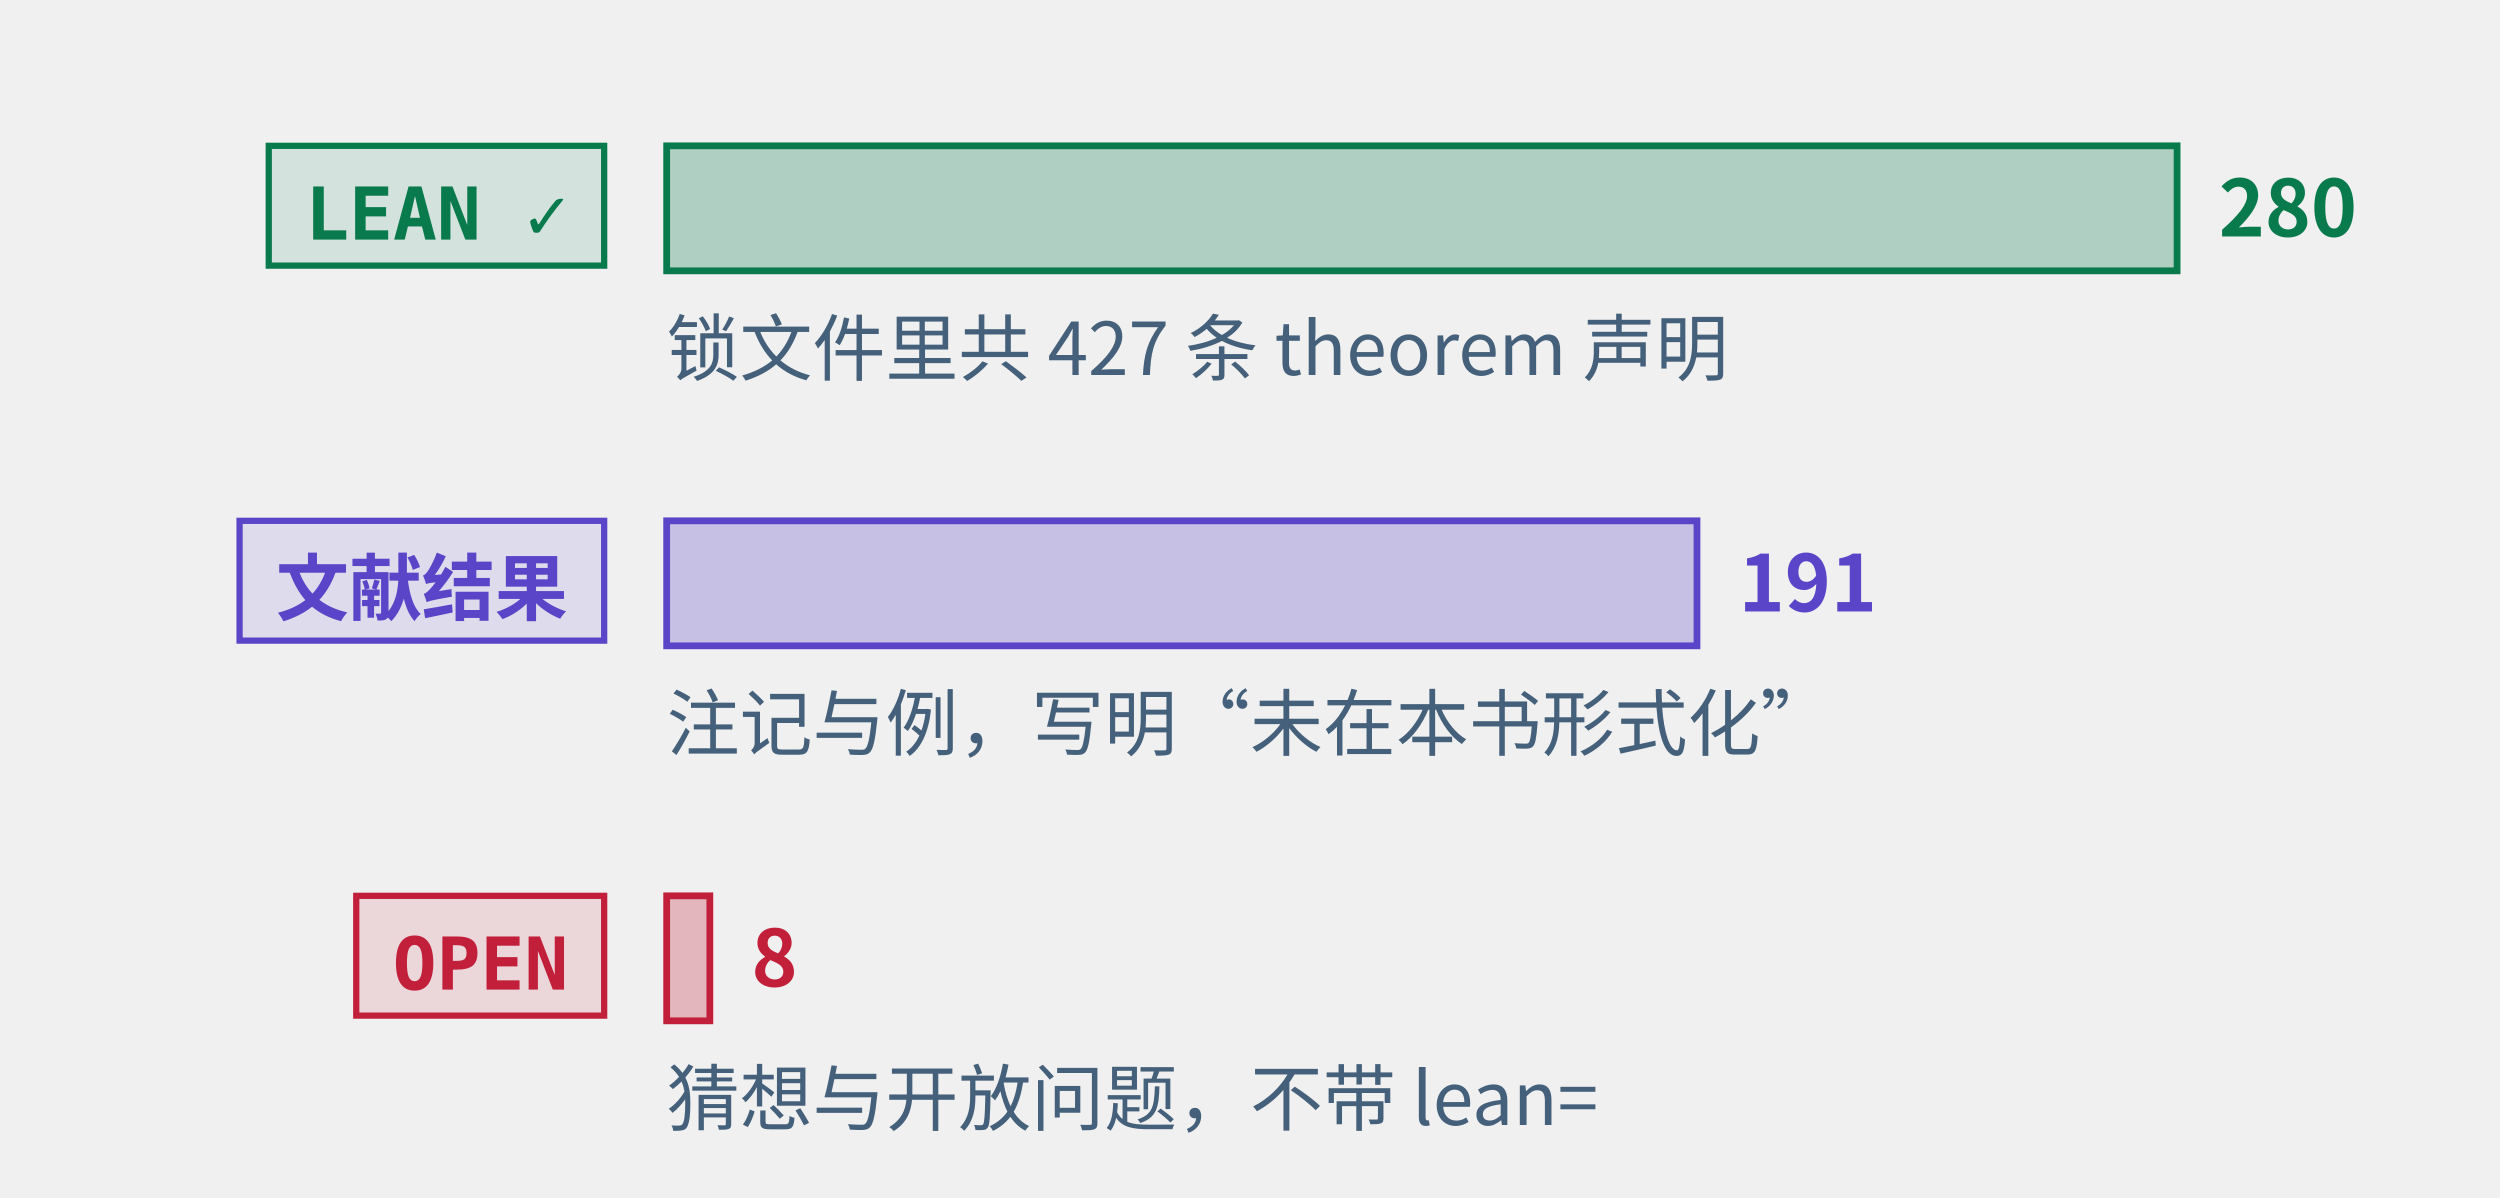
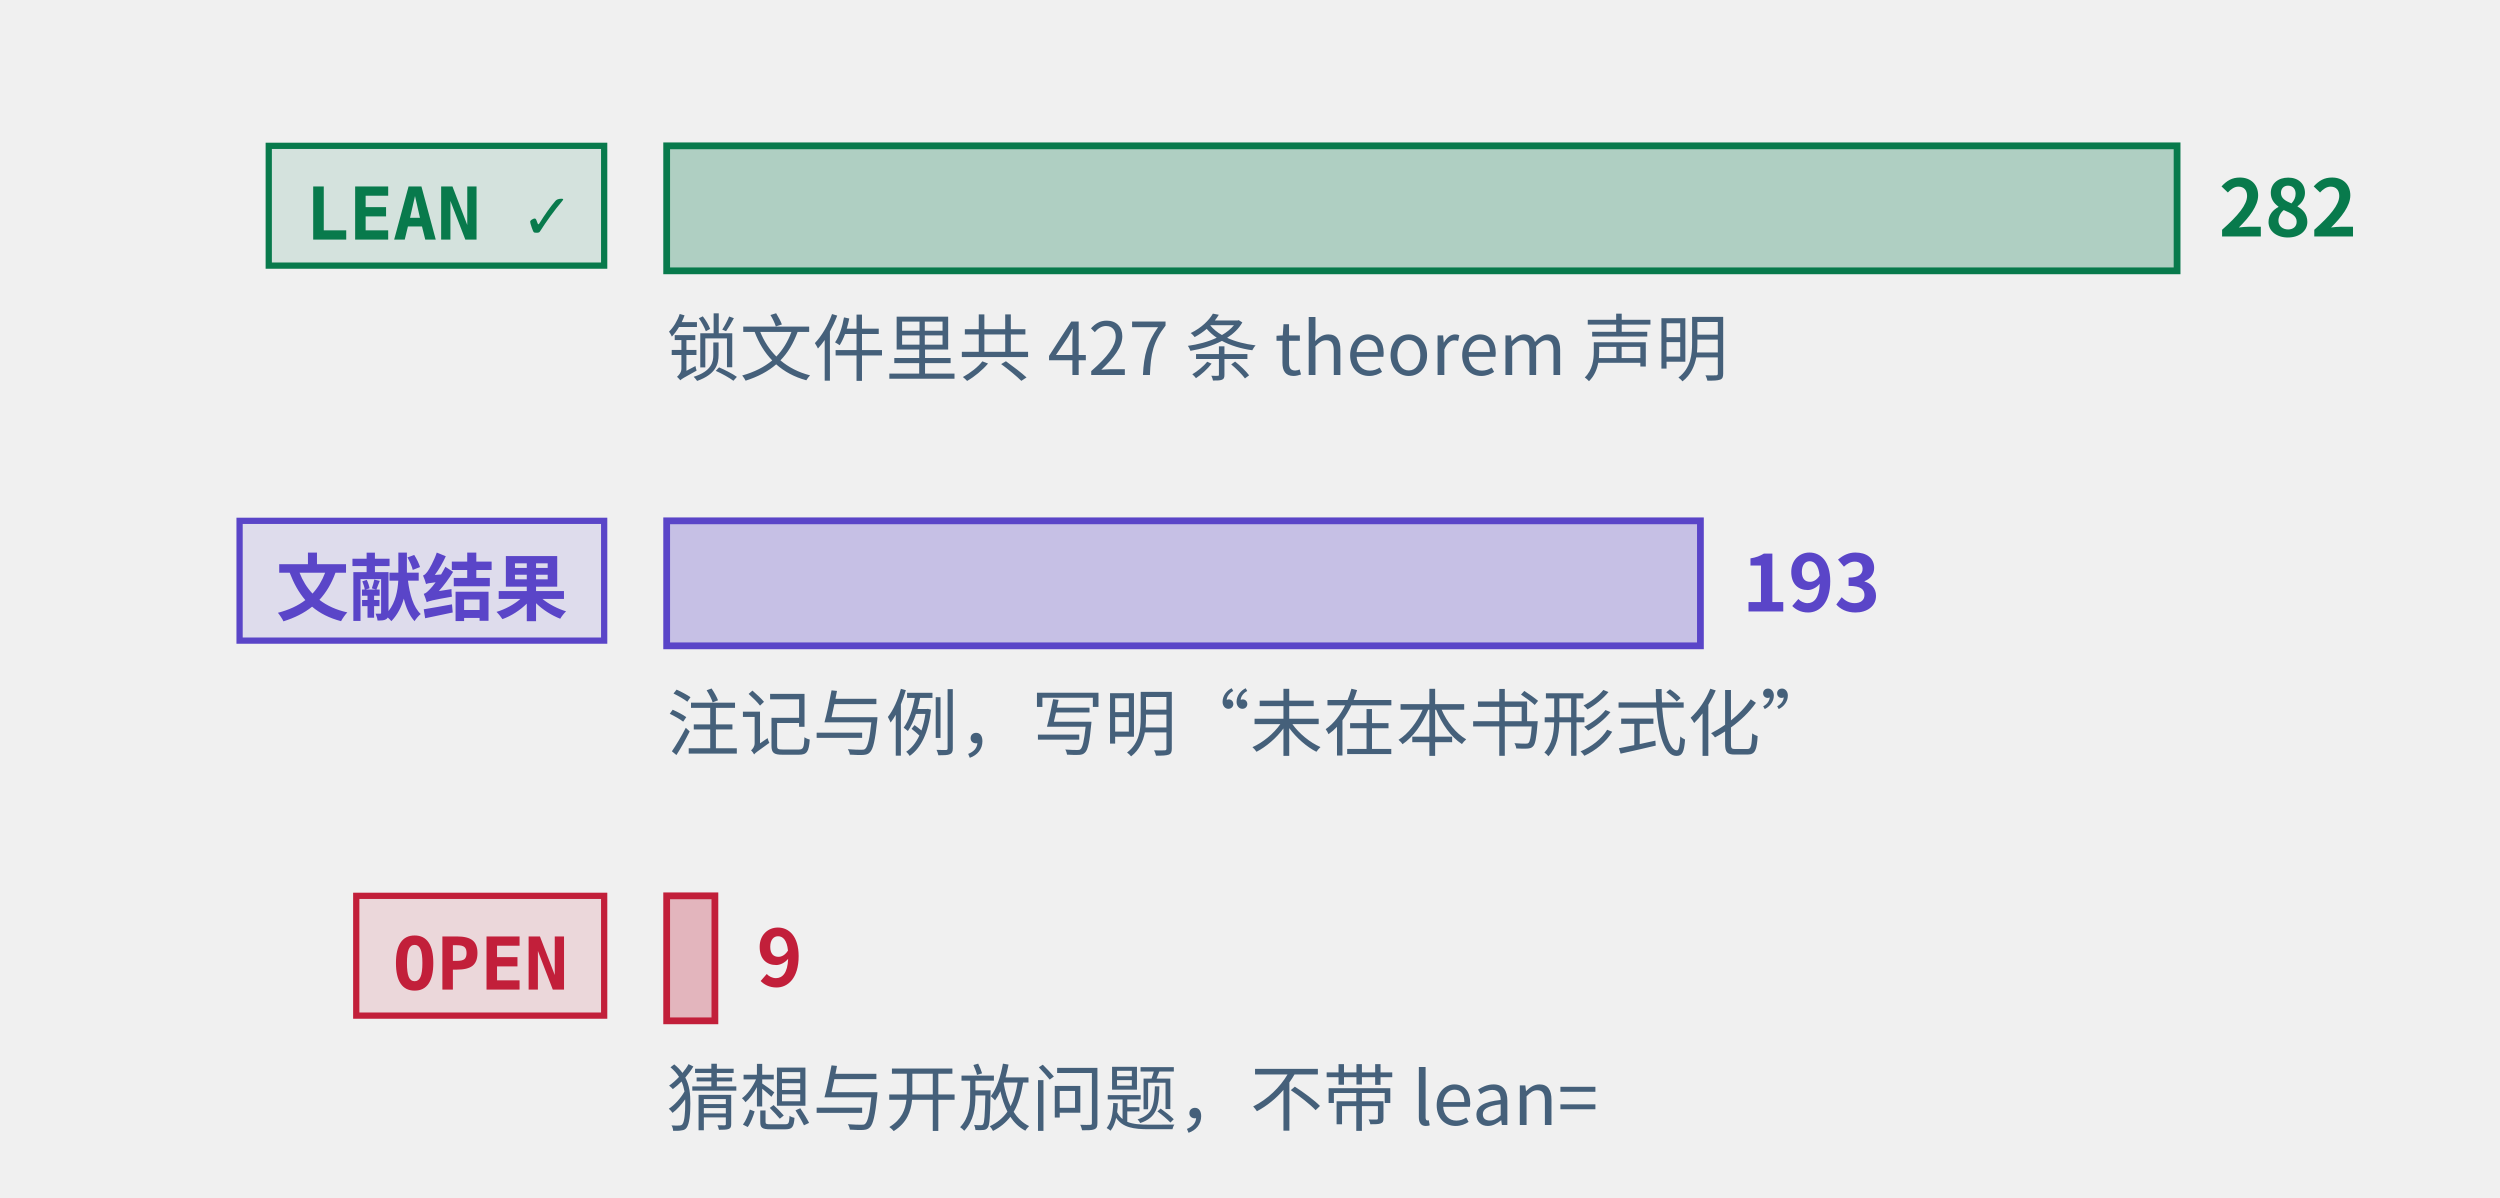
<svg xmlns="http://www.w3.org/2000/svg" class="tr-fig" data-tr-fig="prelude-three-tiers" data-lang="zh" viewBox="0 0 480 230" width="480" height="230" font-family="'Noto Sans SC', 'Noto Sans CJK SC', 'Source Sans 3', 'PingFang SC', 'Microsoft YaHei', system-ui, sans-serif" role="img" aria-label="三条横条，各配一个标签。最上面一条绿色，标签 LEAN ✓，是带 Lean 引用的定理、引理、命题与推论的条数，最长；中间一条紫色，标签“文献结果”，是标明文献结果的注记与例的条数；最下面一条红色，标签 OPEN，是开放猜想与开放问题的条数，很短。每条横条末端写着条数，绿色一条下面另注锁文件里 theorem 声明的条数。">
  <style>.ts-ink{stroke:#0b1622}.tf-ink{fill:#0b1622}.ts-dim{stroke:#45607a}.tf-dim{fill:#45607a}.ts-faint{stroke:#9db3c4}.tf-faint{fill:#9db3c4}.ts-edge{stroke:#b9d0dd}.tf-edge{fill:#b9d0dd}.ts-hot{stroke:#5f9bb5}.tf-hot{fill:#5f9bb5}.ts-bg{stroke:#ffffff}.tf-bg{fill:#ffffff}.ts-panel{stroke:#eef5f9}.tf-panel{fill:#eef5f9}.ts-sheet{stroke:#f7fbfd}.tf-sheet{fill:#f7fbfd}.ts-cyan{stroke:#007c8a}.tf-cyan{fill:#007c8a}.ts-magenta{stroke:#b0128f}.tf-magenta{fill:#b0128f}.ts-amber{stroke:#946200}.tf-amber{fill:#946200}.ts-violet{stroke:#5a45c8}.tf-violet{fill:#5a45c8}.ts-ok{stroke:#087a4c}.tf-ok{fill:#087a4c}.ts-warn{stroke:#c21f3a}.tf-warn{fill:#c21f3a}.ts-blue{stroke:#1d5fd0}.tf-blue{fill:#1d5fd0}.ts-orange{stroke:#b85410}.tf-orange{fill:#b85410}.ts-sigma{stroke:#28405a}.tf-sigma{fill:#28405a}@media (prefers-color-scheme:dark){.ts-ink{stroke:#d4efff}.tf-ink{fill:#d4efff}.ts-dim{stroke:#6f8ea5}.tf-dim{fill:#6f8ea5}.ts-faint{stroke:#34506a}.tf-faint{fill:#34506a}.ts-edge{stroke:#143049}.tf-edge{fill:#143049}.ts-hot{stroke:#1f5d7c}.tf-hot{fill:#1f5d7c}.ts-bg{stroke:#03060c}.tf-bg{fill:#03060c}.ts-panel{stroke:#07101b}.tf-panel{fill:#07101b}.ts-sheet{stroke:#050c16}.tf-sheet{fill:#050c16}.ts-cyan{stroke:#19f0ff}.tf-cyan{fill:#19f0ff}.ts-magenta{stroke:#ff2fd0}.tf-magenta{fill:#ff2fd0}.ts-amber{stroke:#ffc83d}.tf-amber{fill:#ffc83d}.ts-violet{stroke:#9d8cff}.tf-violet{fill:#9d8cff}.ts-ok{stroke:#46ffb2}.tf-ok{fill:#46ffb2}.ts-warn{stroke:#ff5064}.tf-warn{fill:#ff5064}.ts-blue{stroke:#2a7bff}.tf-blue{fill:#2a7bff}.ts-orange{stroke:#ff8a3c}.tf-orange{fill:#ff8a3c}.ts-sigma{stroke:#cfe3ff}.tf-sigma{fill:#cfe3ff}}</style>
  <rect x="51.6" y="28" width="64.4" height="23" class="ts-ok tf-ok" stroke-width="1.2" fill-opacity="0.12" />
  <text class="tf-ok tr-fig-mono" x="58.6" y="46" font-size="14" font-family="'JetBrains Mono', 'DejaVu Sans Mono', ui-monospace, Menlo, Consolas, monospace" font-weight="600">LEAN ✓</text>
  <rect x="128" y="28" width="290" height="24" class="ts-ok tf-ok" stroke-width="1.3" fill-opacity="0.28" />
-   <text class="tf-ok" x="426" y="45.4" font-size="15" font-weight="600">280</text>
+   <text class="tf-ok" x="426" y="45.4" font-size="15" font-weight="600">282</text>
  <rect x="46" y="100" width="70" height="23" class="ts-violet tf-violet" stroke-width="1.2" fill-opacity="0.12" />
  <text class="tf-violet tr-fig-mono" x="53" y="118" font-size="14" font-family="'JetBrains Mono', 'DejaVu Sans Mono', ui-monospace, Menlo, Consolas, monospace" font-weight="600">文献结果</text>
-   <rect x="128" y="100" width="197.82" height="24" class="ts-violet tf-violet" stroke-width="1.3" fill-opacity="0.28" />
-   <text class="tf-violet" x="333.82" y="117.4" font-size="15" font-weight="600">191</text>
+   <rect x="128" y="100" width="198.48" height="24" class="ts-violet tf-violet" stroke-width="1.3" fill-opacity="0.28" />
+   <text class="tf-violet" x="334.48" y="117.4" font-size="15" font-weight="600">193</text>
  <rect x="68.4" y="172" width="47.6" height="23" class="ts-warn tf-warn" stroke-width="1.2" fill-opacity="0.12" />
  <text class="tf-warn tr-fig-mono" x="75.4" y="190" font-size="14" font-family="'JetBrains Mono', 'DejaVu Sans Mono', ui-monospace, Menlo, Consolas, monospace" font-weight="600">OPEN</text>
-   <rect x="128" y="172" width="8.29" height="24" class="ts-warn tf-warn" stroke-width="1.3" fill-opacity="0.28" />
-   <text class="tf-warn" x="144.29" y="189.4" font-size="15" font-weight="600">8</text>
+   <rect x="128" y="172" width="9.26" height="24" class="ts-warn tf-warn" stroke-width="1.3" fill-opacity="0.28" />
+   <text class="tf-warn" x="145.26" y="189.4" font-size="15" font-weight="600">9</text>
  <text class="tf-dim" x="128" y="72" font-size="14">锁文件里共 427 条 theorem 声明</text>
  <text class="tf-dim" x="128" y="144" font-size="14">注记与例，写明“未在本书形式化”</text>
  <text class="tf-dim" x="128" y="216" font-size="14">猜想与开放问题，不带 lean=</text>
</svg>
